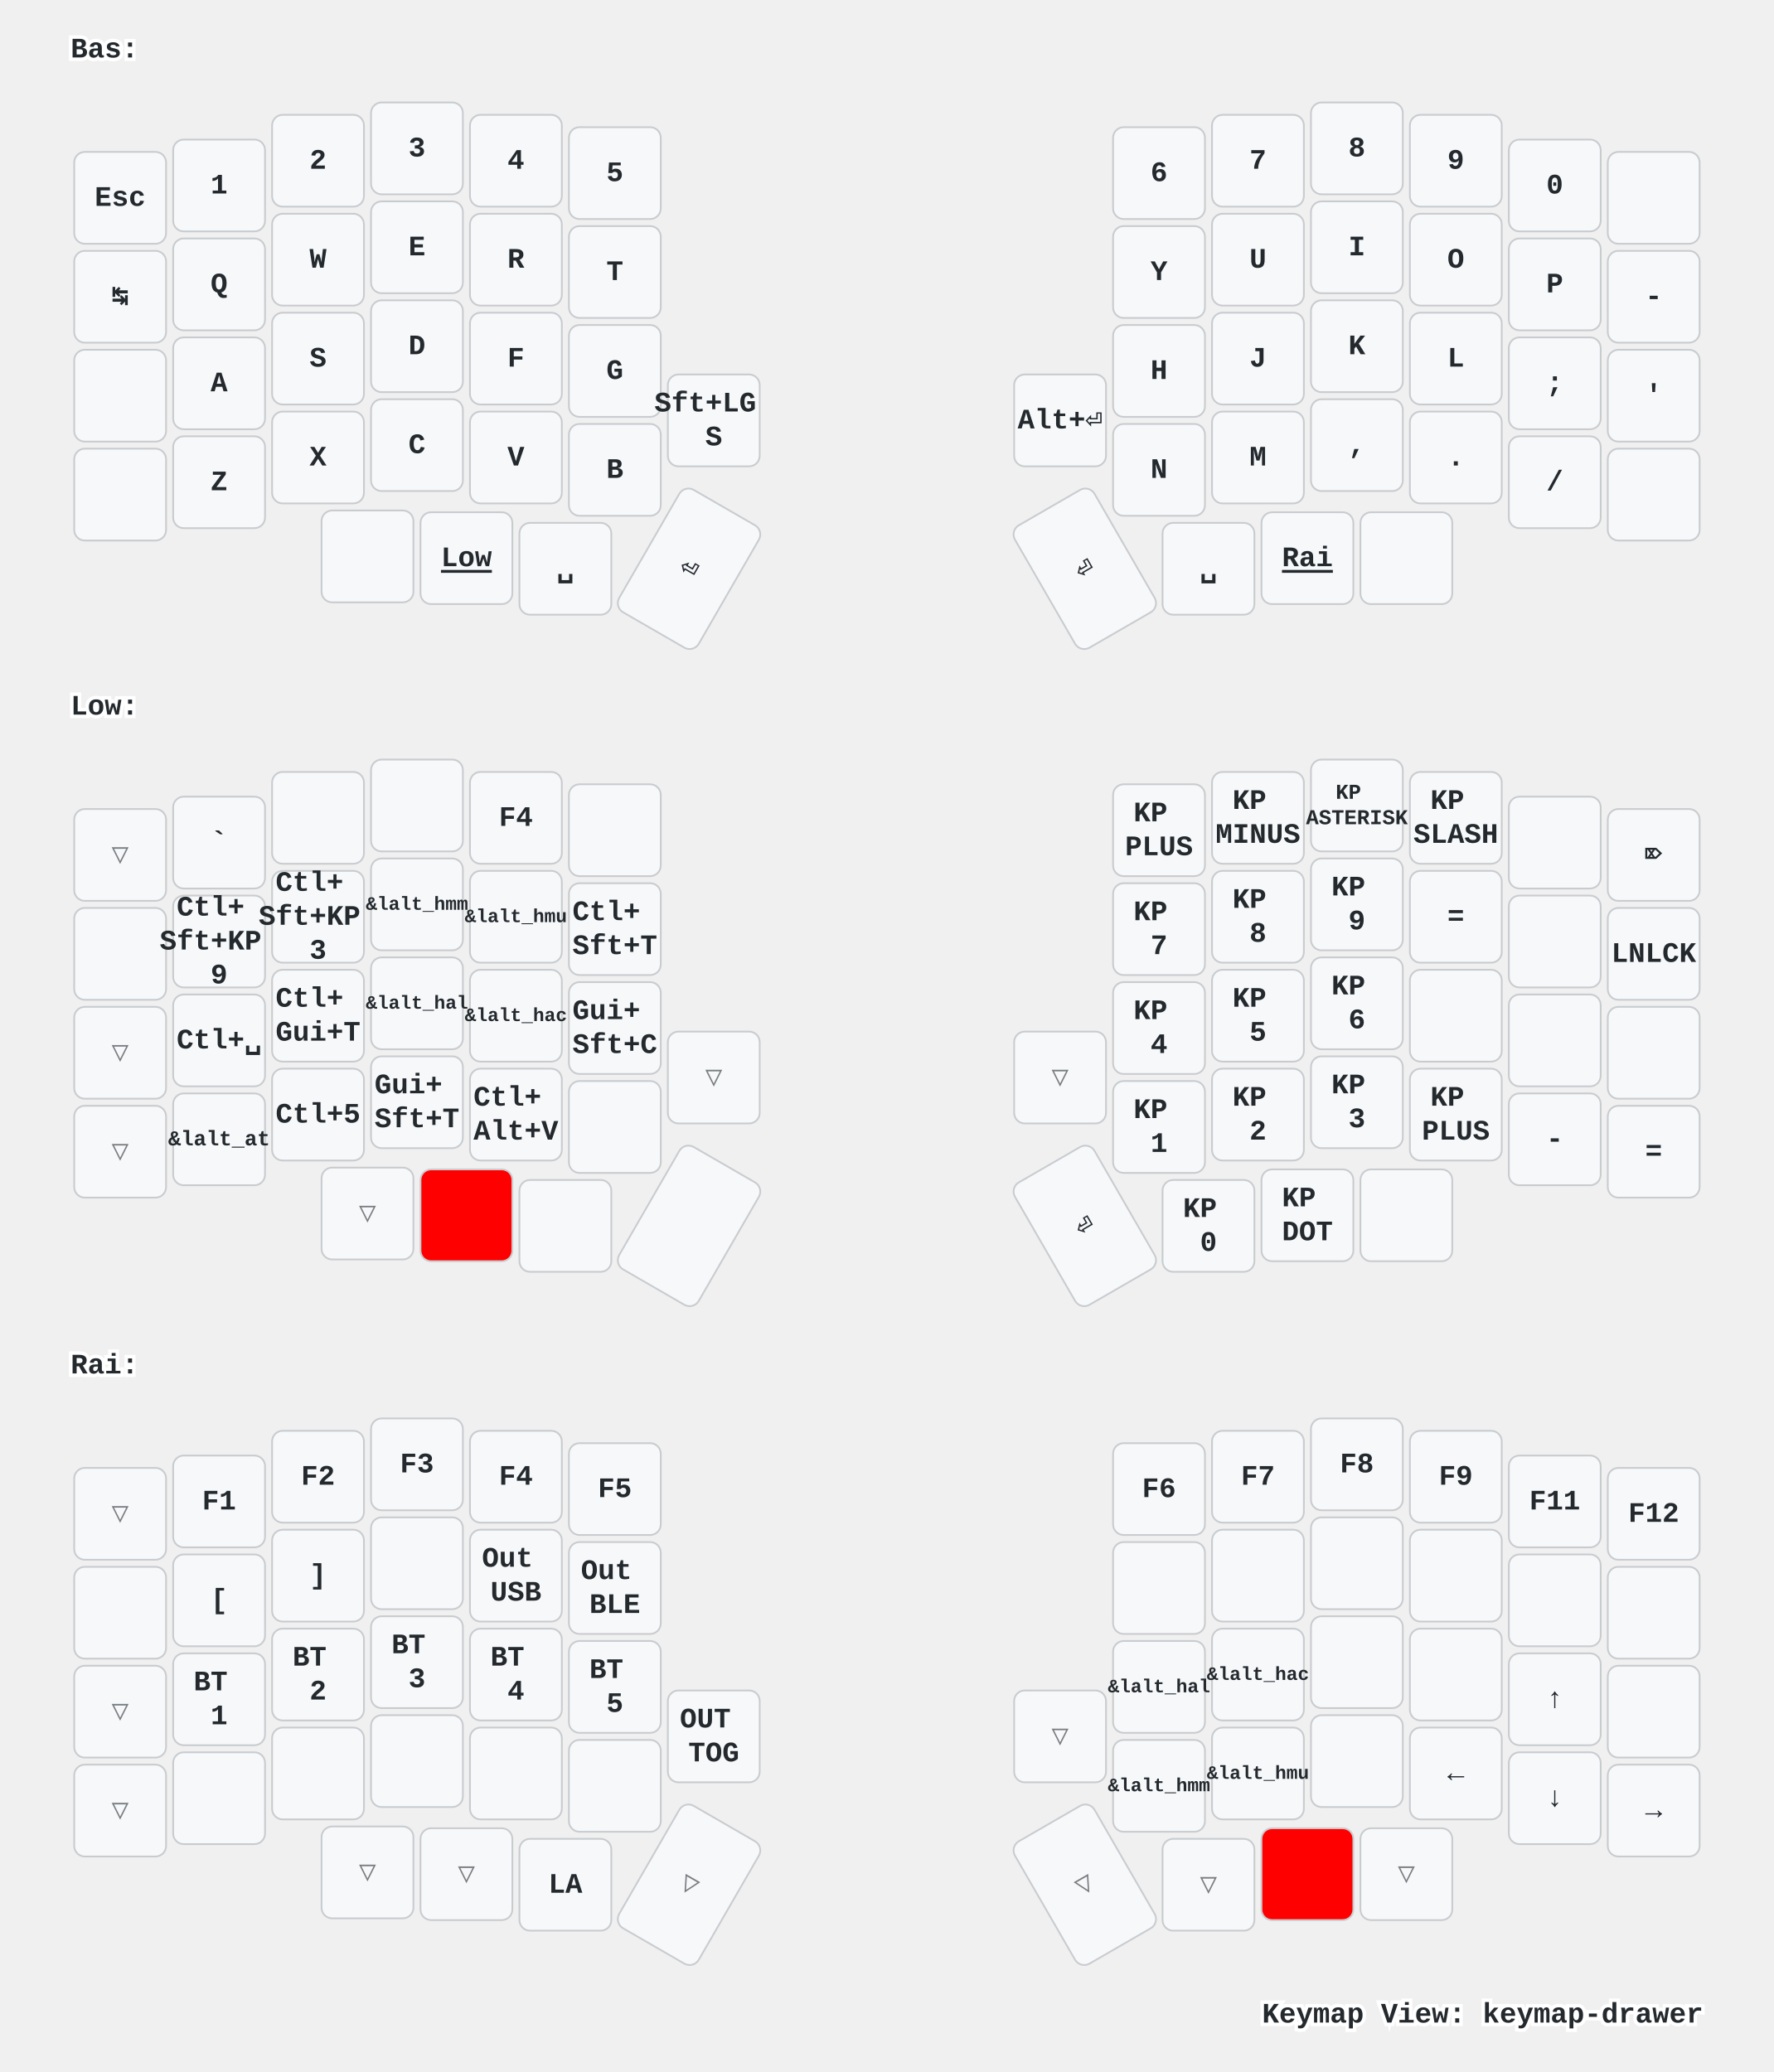
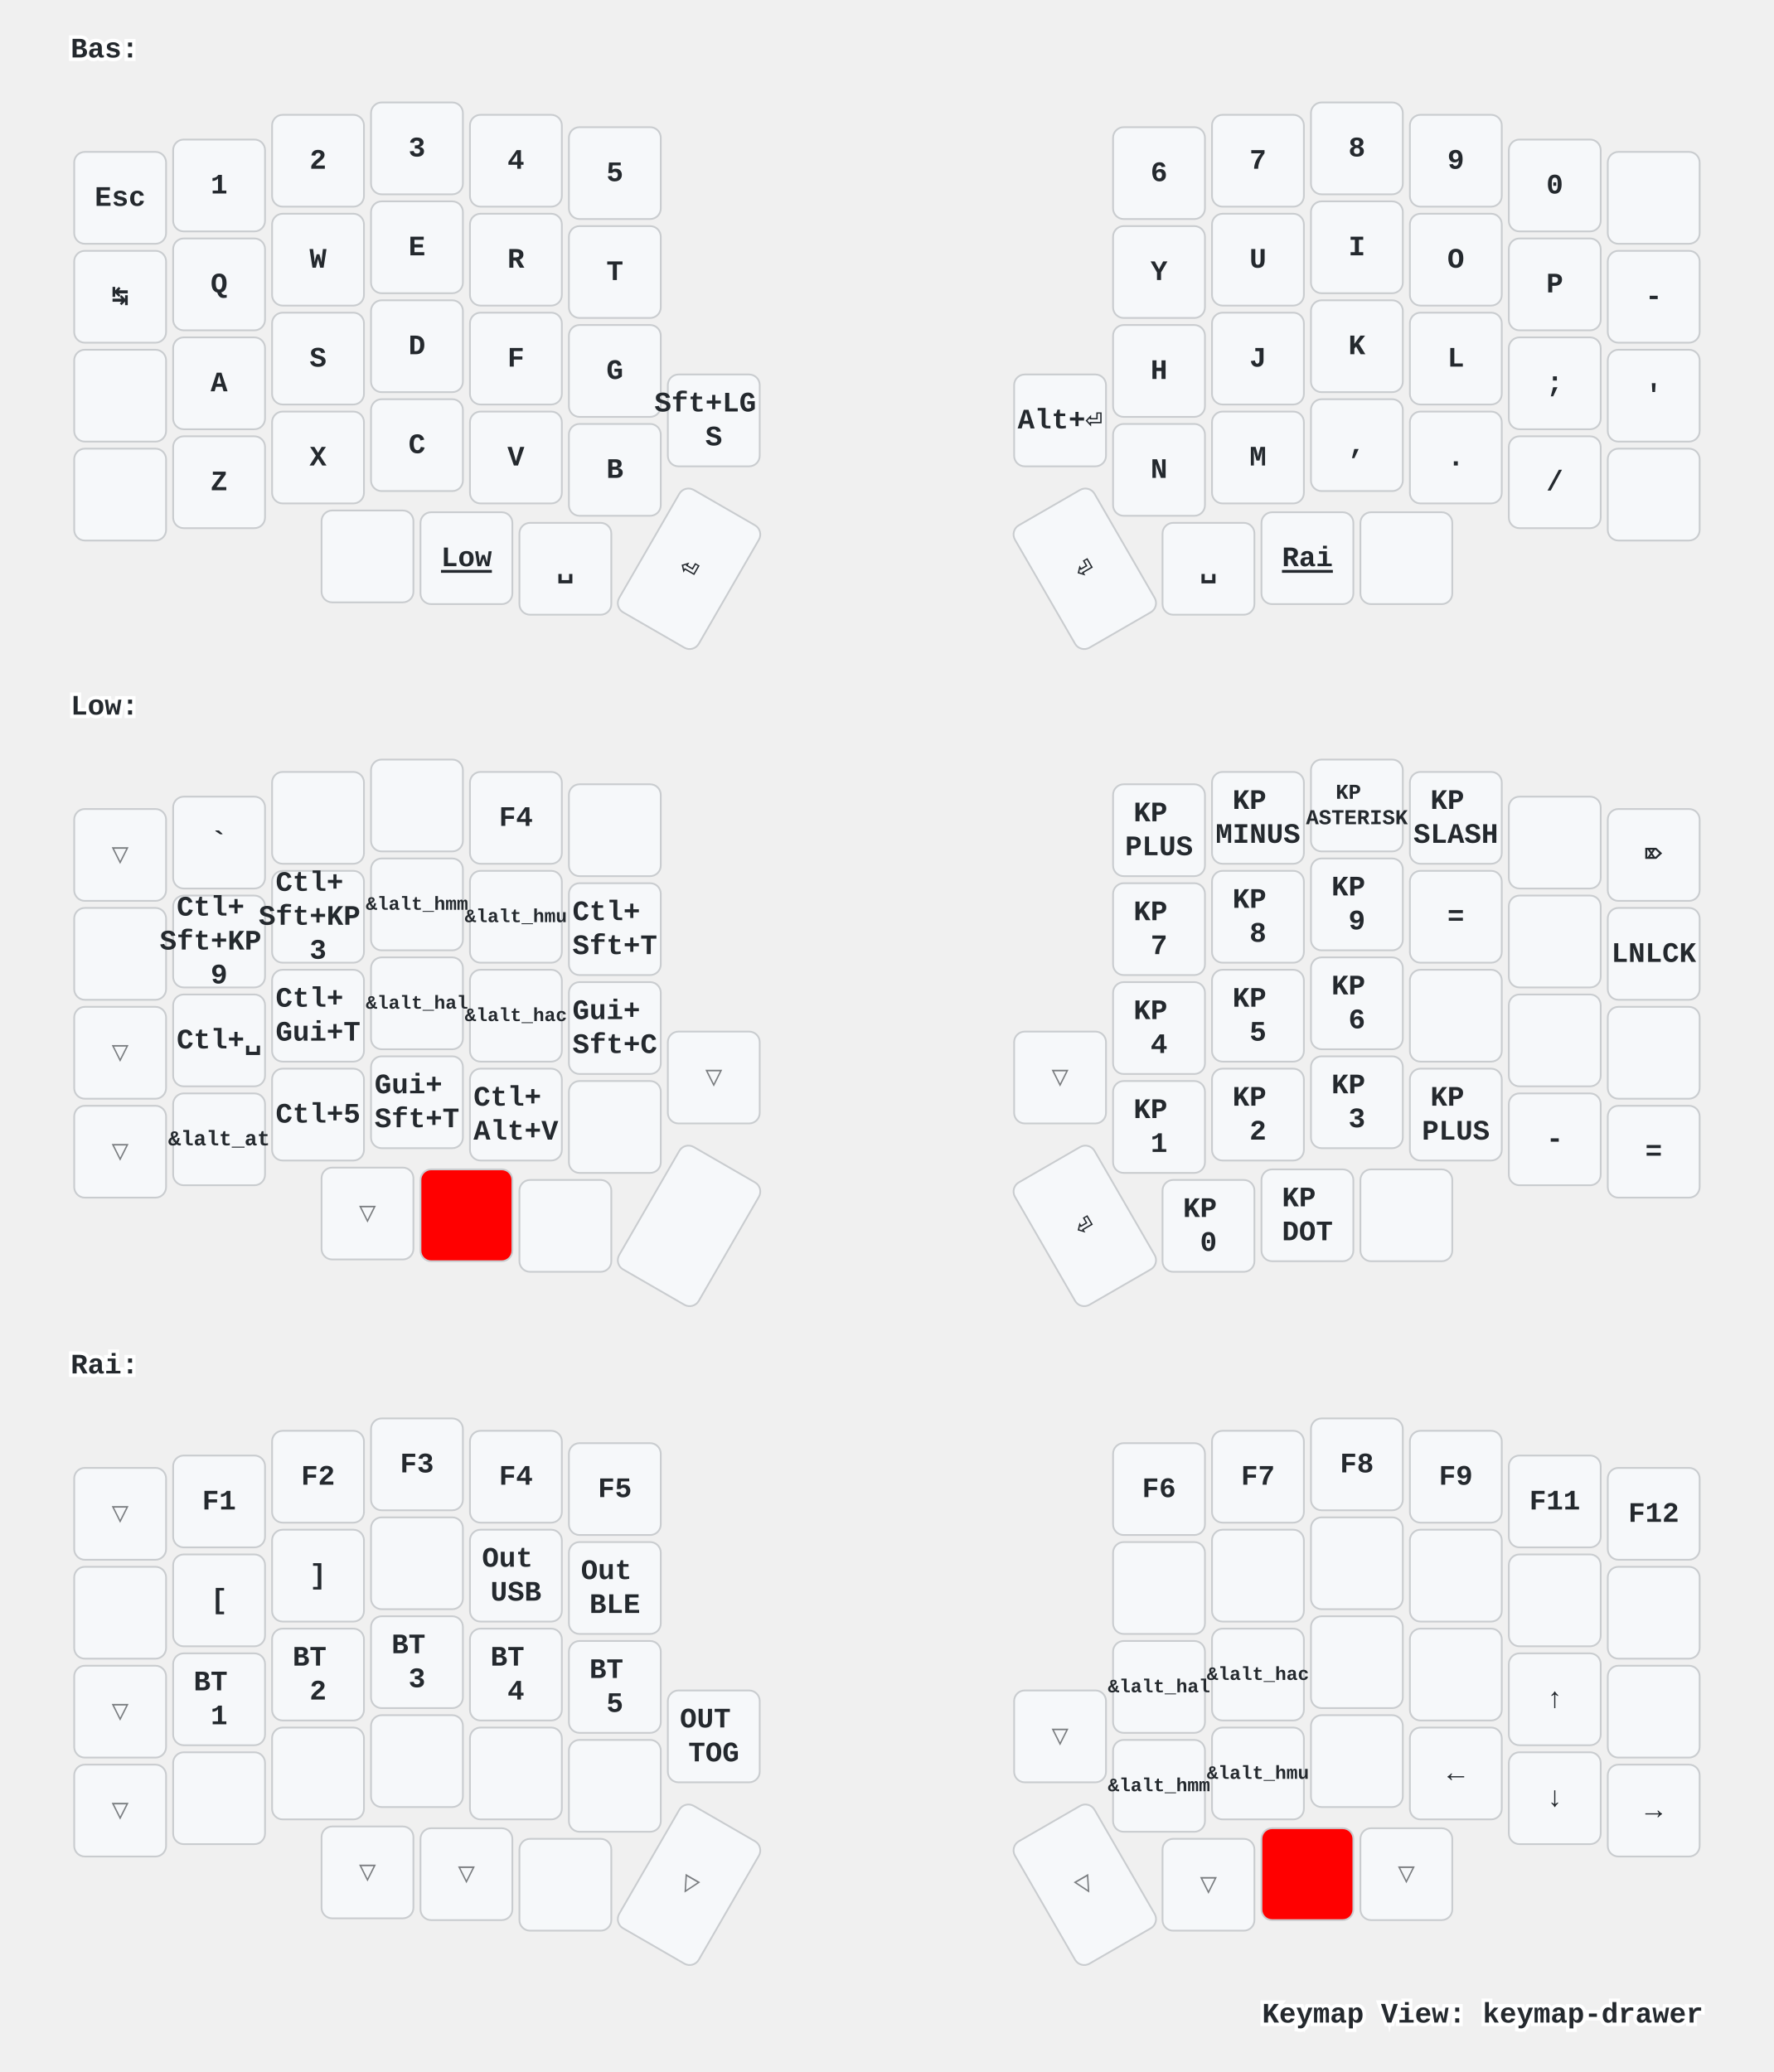
<svg xmlns="http://www.w3.org/2000/svg" xmlns:xlink="http://www.w3.org/1999/xlink" width="1004" height="1173" viewBox="0 0 1004 1173" class="keymap">
  <defs>/* start glyphs */
<svg id="mdi:apple-keyboard-command">
      <svg id="mdi-apple-keyboard-command" viewBox="0 0 24 24">
        <path d="M6,2A4,4 0 0,1 10,6V8H14V6A4,4 0 0,1 18,2A4,4 0 0,1 22,6A4,4 0 0,1 18,10H16V14H18A4,4 0 0,1 22,18A4,4 0 0,1 18,22A4,4 0 0,1 14,18V16H10V18A4,4 0 0,1 6,22A4,4 0 0,1 2,18A4,4 0 0,1 6,14H8V10H6A4,4 0 0,1 2,6A4,4 0 0,1 6,2M16,18A2,2 0 0,0 18,20A2,2 0 0,0 20,18A2,2 0 0,0 18,16H16V18M14,10H10V14H14V10M6,16A2,2 0 0,0 4,18A2,2 0 0,0 6,20A2,2 0 0,0 8,18V16H6M8,6A2,2 0 0,0 6,4A2,2 0 0,0 4,6A2,2 0 0,0 6,8H8V6M18,8A2,2 0 0,0 20,6A2,2 0 0,0 18,4A2,2 0 0,0 16,6V8H18Z" />
      </svg>
    </svg>
    <svg id="mdi:apple-keyboard-control">
      <svg id="mdi-apple-keyboard-control" viewBox="0 0 24 24">
        <path d="M19.78,11.78L18.36,13.19L12,6.83L5.64,13.19L4.22,11.78L12,4L19.78,11.78Z" />
      </svg>
    </svg>
    <svg id="mdi:apple-keyboard-option">
      <svg id="mdi-apple-keyboard-option" viewBox="0 0 24 24">
        <path d="M3,4H9.11L16.15,18H21V20H14.88L7.84,6H3V4M14,4H21V6H14V4Z" />
      </svg>
    </svg>
    <svg id="mdi:apple-keyboard-shift">
      <svg id="mdi-apple-keyboard-shift" viewBox="0 0 24 24">
        <path d="M15,18V12H17.17L12,6.83L6.83,12H9V18H15M12,4L22,14H17V20H7V14H2L12,4Z" />
      </svg>
    </svg>
    <svg id="mdi:backspace-outline">
      <svg id="mdi-backspace-outline" viewBox="0 0 24 24">
        <path d="M19,15.59L17.59,17L14,13.41L10.41,17L9,15.59L12.59,12L9,8.41L10.41,7L14,10.59L17.59,7L19,8.41L15.41,12L19,15.59M22,3A2,2 0 0,1 24,5V19A2,2 0 0,1 22,21H7C6.31,21 5.77,20.64 5.41,20.11L0,12L5.41,3.88C5.77,3.35 6.31,3 7,3H22M22,5H7L2.28,12L7,19H22V5Z" />
      </svg>
    </svg>
  </defs>/* end glyphs */
<style>/* inherit to force styles through use tags */
svg path {
    fill: inherit;
}

/* font and background color specifications */
svg.keymap {
    font-family: SFMono-Regular,Consolas,Liberation Mono,Menlo,monospace;
    font-size: 14px;
    font-kerning: normal;
    text-rendering: optimizeLegibility;
    fill: #24292e;
}

/* default key styling */
rect.key {
    fill: #f6f8fa;
}

rect.key, rect.combo {
    stroke: #c9cccf;
    stroke-width: 1;
}

/* default key side styling, only used is draw_key_sides is set */
rect.side {
    filter: brightness(90%);
}

/* color accent for combo boxes */
rect.combo, rect.combo-separate {
    fill: #cdf;
}

/* color accent for held keys */
rect.held, rect.combo.held {
    fill: #fdd;
}

/* color accent for ghost (optional) keys */
rect.ghost, rect.combo.ghost {
    stroke-dasharray: 4, 4;
    stroke-width: 2;
}

text {
    text-anchor: middle;
    dominant-baseline: middle;
}

/* styling for layer labels */
text.label {
    font-weight: bold;
    text-anchor: start;
    stroke: white;
    stroke-width: 4;
    paint-order: stroke;
}

/* styling for optional footer */
text.footer {
    text-anchor: end;
    dominant-baseline: auto;
    stroke: white;
    stroke-width: 4;
    paint-order: stroke;
}

/* styling for combo tap, and key non-tap label text */
text.combo, text.hold, text.shifted, text.left, text.right {
    font-size: 11px;
}

text.hold {
    text-anchor: middle;
    dominant-baseline: auto;
}

text.shifted {
    text-anchor: middle;
    dominant-baseline: hanging;
}

text.left {
    text-anchor: start;
}

text.right {
    text-anchor: end;
}

text.layer-activator {
    text-decoration: underline;
}

/* styling for hold/shifted label text in combo box */
text.combo.hold, text.combo.shifted, text.combo.left, text.combo.right {
    font-size: 8px;
}

/* lighter symbol for transparent keys */
text.trans {
    fill: #7b7e81;
}

/* styling for combo dendrons */
path.combo {
    stroke-width: 1;
    stroke: gray;
    fill: none;
}

/* Start Tabler Icons Cleanup */
/* cannot use height/width with glyphs */
.icon-tabler &gt; path {
    fill: inherit;
    stroke: inherit;
    stroke-width: 2;
}
/* hide tabler's default box */
.icon-tabler &gt; path[stroke="none"][fill="none"] {
    visibility: hidden;
}
/* End Tabler Icons Cleanup */

/* For default sytles, see https://github.com/caksoylar/keymap-drawer/blob/main/keymap_drawer/config.py#L85 */

svg.keymap {
  font-family: Ubuntu Mono, Inconsolata, Consolas, Liberation Mono, Menlo, monospace;
  font-size: 16px;
  font-weight: bold;
  text-rendering: optimizeLegibility;
}

/* Color accent for held keys
red = #f00
green = #0f0
blue = #00f
yellow = #ff0
cyan = #0ff
magenta = #f0f
white = #fff
black = #000
grey = #888
light grey = #ccc
#ffc
*/
rect.held, rect.combo.held {
    fill: #f00;
}

/* Technique borrowed and extended from https://github.com/englmaxi/zmk-config/blob/master/keymap-drawer/config.yaml */
.sym_sub_text.tap {
  translate: -5px 2px;
  font-size: 20px;
}
.sym_sub_text.shifted {
  translate: 10px 13px;
  font-size: 10px;
  opacity: 1.0;
}
.combo.sym_sub_text.tap {
  translate: -1px 1px;
}
.combo.sym_sub_text.shifted {
  translate: 7px 5px;
  font-size: 10px;
  opacity: 1.0;
}

/* Toggle */
.toggle.shifted {
  translate: -10px 12px;
}

.toggle.hold {
  translate: 13px -23px;
}

/* Variant for tap-dances */
.tap_dance.tap {
  translate: -7px 0px;
  font-size: 12px;
}
.tap_dance.shifted {
  translate: 7px 17px;
  font-size: 12px;
  opacity: 1.0;
}

/* Variant for symbol next to symbol */
.sym_by_sym.tap {
  translate: -6px 0px;
}
.sym_by_sym.shifted {
  translate: 10px 12px;
  opacity: 1.0;
}

.combo.sym_by_sym.tap {
  translate: -35px 0px;
}
.combo.sym_by_sym.shifted {
  translate: 35px 20px;
  opacity: 1.0;
}

.combo.sym_by_sym.hold {
  visibility: hidden;
}

/* hide hold box for combo sym_by_sym */
.combo.sym_by_sym.hold &gt; path[stroke="none"][fill="none"] {
  visibility: hidden;
}
</style>
  <g transform="translate(40, 0)" class="layer-Bas">
    <text x="0" y="28" class="label" id="Bas">Bas:</text>
    <g transform="translate(0, 56)">
      <g transform="translate(28, 56)" class="key keypos-0">
        <rect rx="6" ry="6" x="-26" y="-26" width="52" height="52" class="key" />
        <text x="0" y="0" class="key tap">Esc</text>
      </g>
      <g transform="translate(84, 49)" class="key keypos-1">
        <rect rx="6" ry="6" x="-26" y="-26" width="52" height="52" class="key" />
        <text x="0" y="0" class="key tap">1</text>
      </g>
      <g transform="translate(140, 35)" class="key keypos-2">
        <rect rx="6" ry="6" x="-26" y="-26" width="52" height="52" class="key" />
        <text x="0" y="0" class="key tap">2</text>
      </g>
      <g transform="translate(196, 28)" class="key keypos-3">
        <rect rx="6" ry="6" x="-26" y="-26" width="52" height="52" class="key" />
        <text x="0" y="0" class="key tap">3</text>
      </g>
      <g transform="translate(252, 35)" class="key keypos-4">
        <rect rx="6" ry="6" x="-26" y="-26" width="52" height="52" class="key" />
        <text x="0" y="0" class="key tap">4</text>
      </g>
      <g transform="translate(308, 42)" class="key keypos-5">
        <rect rx="6" ry="6" x="-26" y="-26" width="52" height="52" class="key" />
        <text x="0" y="0" class="key tap">5</text>
      </g>
      <g transform="translate(616, 42)" class="key keypos-6">
        <rect rx="6" ry="6" x="-26" y="-26" width="52" height="52" class="key" />
        <text x="0" y="0" class="key tap">6</text>
      </g>
      <g transform="translate(672, 35)" class="key keypos-7">
        <rect rx="6" ry="6" x="-26" y="-26" width="52" height="52" class="key" />
        <text x="0" y="0" class="key tap">7</text>
      </g>
      <g transform="translate(728, 28)" class="key keypos-8">
        <rect rx="6" ry="6" x="-26" y="-26" width="52" height="52" class="key" />
        <text x="0" y="0" class="key tap">8</text>
      </g>
      <g transform="translate(784, 35)" class="key keypos-9">
        <rect rx="6" ry="6" x="-26" y="-26" width="52" height="52" class="key" />
        <text x="0" y="0" class="key tap">9</text>
      </g>
      <g transform="translate(840, 49)" class="key keypos-10">
        <rect rx="6" ry="6" x="-26" y="-26" width="52" height="52" class="key" />
        <text x="0" y="0" class="key tap">0</text>
      </g>
      <g transform="translate(896, 56)" class="key keypos-11">
        <rect rx="6" ry="6" x="-26" y="-26" width="52" height="52" class="key" />
        <use href="#mdi:backspace-outline" xlink:href="#mdi:backspace-outline" x="-9" y="-9" height="18" width="18.0" class="key tap glyph mdi:backspace-outline" />
      </g>
      <g transform="translate(28, 112)" class="key keypos-12">
        <rect rx="6" ry="6" x="-26" y="-26" width="52" height="52" class="key" />
        <text x="0" y="0" class="key tap">↹</text>
      </g>
      <g transform="translate(84, 105)" class="key keypos-13">
        <rect rx="6" ry="6" x="-26" y="-26" width="52" height="52" class="key" />
        <text x="0" y="0" class="key tap">Q</text>
      </g>
      <g transform="translate(140, 91)" class="key keypos-14">
        <rect rx="6" ry="6" x="-26" y="-26" width="52" height="52" class="key" />
        <text x="0" y="0" class="key tap">W</text>
      </g>
      <g transform="translate(196, 84)" class="key keypos-15">
        <rect rx="6" ry="6" x="-26" y="-26" width="52" height="52" class="key" />
        <text x="0" y="0" class="key tap">E</text>
      </g>
      <g transform="translate(252, 91)" class="key keypos-16">
        <rect rx="6" ry="6" x="-26" y="-26" width="52" height="52" class="key" />
        <text x="0" y="0" class="key tap">R</text>
      </g>
      <g transform="translate(308, 98)" class="key keypos-17">
        <rect rx="6" ry="6" x="-26" y="-26" width="52" height="52" class="key" />
        <text x="0" y="0" class="key tap">T</text>
      </g>
      <g transform="translate(616, 98)" class="key keypos-18">
        <rect rx="6" ry="6" x="-26" y="-26" width="52" height="52" class="key" />
        <text x="0" y="0" class="key tap">Y</text>
      </g>
      <g transform="translate(672, 91)" class="key keypos-19">
        <rect rx="6" ry="6" x="-26" y="-26" width="52" height="52" class="key" />
        <text x="0" y="0" class="key tap">U</text>
      </g>
      <g transform="translate(728, 84)" class="key keypos-20">
        <rect rx="6" ry="6" x="-26" y="-26" width="52" height="52" class="key" />
        <text x="0" y="0" class="key tap">I</text>
      </g>
      <g transform="translate(784, 91)" class="key keypos-21">
        <rect rx="6" ry="6" x="-26" y="-26" width="52" height="52" class="key" />
        <text x="0" y="0" class="key tap">O</text>
      </g>
      <g transform="translate(840, 105)" class="key keypos-22">
        <rect rx="6" ry="6" x="-26" y="-26" width="52" height="52" class="key" />
        <text x="0" y="0" class="key tap">P</text>
      </g>
      <g transform="translate(896, 112)" class="key keypos-23">
        <rect rx="6" ry="6" x="-26" y="-26" width="52" height="52" class="key" />
        <text x="0" y="0" class="key tap">-</text>
      </g>
      <g transform="translate(28, 168)" class="key keypos-24">
        <rect rx="6" ry="6" x="-26" y="-26" width="52" height="52" class="key" />
        <use href="#mdi:apple-keyboard-shift" xlink:href="#mdi:apple-keyboard-shift" x="-9" y="-9" height="18" width="18.0" class="key tap glyph mdi:apple-keyboard-shift" />
      </g>
      <g transform="translate(84, 161)" class="key keypos-25">
        <rect rx="6" ry="6" x="-26" y="-26" width="52" height="52" class="key" />
        <text x="0" y="0" class="key tap">A</text>
      </g>
      <g transform="translate(140, 147)" class="key keypos-26">
        <rect rx="6" ry="6" x="-26" y="-26" width="52" height="52" class="key" />
        <text x="0" y="0" class="key tap">S</text>
      </g>
      <g transform="translate(196, 140)" class="key keypos-27">
        <rect rx="6" ry="6" x="-26" y="-26" width="52" height="52" class="key" />
        <text x="0" y="0" class="key tap">D</text>
      </g>
      <g transform="translate(252, 147)" class="key keypos-28">
        <rect rx="6" ry="6" x="-26" y="-26" width="52" height="52" class="key" />
        <text x="0" y="0" class="key tap">F</text>
      </g>
      <g transform="translate(308, 154)" class="key keypos-29">
        <rect rx="6" ry="6" x="-26" y="-26" width="52" height="52" class="key" />
        <text x="0" y="0" class="key tap">G</text>
      </g>
      <g transform="translate(616, 154)" class="key keypos-30">
        <rect rx="6" ry="6" x="-26" y="-26" width="52" height="52" class="key" />
        <text x="0" y="0" class="key tap">H</text>
      </g>
      <g transform="translate(672, 147)" class="key keypos-31">
        <rect rx="6" ry="6" x="-26" y="-26" width="52" height="52" class="key" />
        <text x="0" y="0" class="key tap">J</text>
      </g>
      <g transform="translate(728, 140)" class="key keypos-32">
        <rect rx="6" ry="6" x="-26" y="-26" width="52" height="52" class="key" />
        <text x="0" y="0" class="key tap">K</text>
      </g>
      <g transform="translate(784, 147)" class="key keypos-33">
        <rect rx="6" ry="6" x="-26" y="-26" width="52" height="52" class="key" />
        <text x="0" y="0" class="key tap">L</text>
      </g>
      <g transform="translate(840, 161)" class="key keypos-34">
        <rect rx="6" ry="6" x="-26" y="-26" width="52" height="52" class="key" />
        <text x="0" y="0" class="key tap">;</text>
      </g>
      <g transform="translate(896, 168)" class="key keypos-35">
        <rect rx="6" ry="6" x="-26" y="-26" width="52" height="52" class="key" />
        <text x="0" y="0" class="key tap">'</text>
      </g>
      <g transform="translate(28, 224)" class="key keypos-36">
        <rect rx="6" ry="6" x="-26" y="-26" width="52" height="52" class="key" />
        <use href="#mdi:apple-keyboard-control" xlink:href="#mdi:apple-keyboard-control" x="-9" y="-9" height="18" width="18.0" class="key tap glyph mdi:apple-keyboard-control" />
      </g>
      <g transform="translate(84, 217)" class="key keypos-37">
        <rect rx="6" ry="6" x="-26" y="-26" width="52" height="52" class="key" />
        <text x="0" y="0" class="key tap">Z</text>
      </g>
      <g transform="translate(140, 203)" class="key keypos-38">
        <rect rx="6" ry="6" x="-26" y="-26" width="52" height="52" class="key" />
        <text x="0" y="0" class="key tap">X</text>
      </g>
      <g transform="translate(196, 196)" class="key keypos-39">
        <rect rx="6" ry="6" x="-26" y="-26" width="52" height="52" class="key" />
        <text x="0" y="0" class="key tap">C</text>
      </g>
      <g transform="translate(252, 203)" class="key keypos-40">
        <rect rx="6" ry="6" x="-26" y="-26" width="52" height="52" class="key" />
        <text x="0" y="0" class="key tap">V</text>
      </g>
      <g transform="translate(308, 210)" class="key keypos-41">
        <rect rx="6" ry="6" x="-26" y="-26" width="52" height="52" class="key" />
        <text x="0" y="0" class="key tap">B</text>
      </g>
      <g transform="translate(364, 182)" class="key keypos-42">
        <rect rx="6" ry="6" x="-26" y="-26" width="52" height="52" class="key" />
        <text x="0" y="0" class="key tap">
          <tspan x="0" dy="-0.6em">Sft+LG</tspan>
          <tspan x="0" dy="1.2em">S</tspan>
        </text>
      </g>
      <g transform="translate(560, 182)" class="key keypos-43">
        <rect rx="6" ry="6" x="-26" y="-26" width="52" height="52" class="key" />
        <text x="0" y="0" class="key tap">Alt+⏎</text>
      </g>
      <g transform="translate(616, 210)" class="key keypos-44">
        <rect rx="6" ry="6" x="-26" y="-26" width="52" height="52" class="key" />
        <text x="0" y="0" class="key tap">N</text>
      </g>
      <g transform="translate(672, 203)" class="key keypos-45">
        <rect rx="6" ry="6" x="-26" y="-26" width="52" height="52" class="key" />
        <text x="0" y="0" class="key tap">M</text>
      </g>
      <g transform="translate(728, 196)" class="key keypos-46">
        <rect rx="6" ry="6" x="-26" y="-26" width="52" height="52" class="key" />
        <text x="0" y="0" class="key tap">,</text>
      </g>
      <g transform="translate(784, 203)" class="key keypos-47">
        <rect rx="6" ry="6" x="-26" y="-26" width="52" height="52" class="key" />
        <text x="0" y="0" class="key tap">.</text>
      </g>
      <g transform="translate(840, 217)" class="key keypos-48">
        <rect rx="6" ry="6" x="-26" y="-26" width="52" height="52" class="key" />
        <text x="0" y="0" class="key tap">/</text>
      </g>
      <g transform="translate(896, 224)" class="key keypos-49">
        <rect rx="6" ry="6" x="-26" y="-26" width="52" height="52" class="key" />
        <use href="#mdi:apple-keyboard-shift" xlink:href="#mdi:apple-keyboard-shift" x="-9" y="-9" height="18" width="18.0" class="key tap glyph mdi:apple-keyboard-shift" />
      </g>
      <g transform="translate(168, 259)" class="key keypos-50">
        <rect rx="6" ry="6" x="-26" y="-26" width="52" height="52" class="key" />
        <use href="#mdi:apple-keyboard-command" xlink:href="#mdi:apple-keyboard-command" x="-9" y="-9" height="18" width="18.0" class="key tap glyph mdi:apple-keyboard-command" />
      </g>
      <g transform="translate(224, 260)" class="key keypos-51">
        <rect rx="6" ry="6" x="-26" y="-26" width="52" height="52" class="key" />
        <a href="#Low">
          <text x="0" y="0" class="key tap layer-activator">Low</text>
        </a>
      </g>
      <g transform="translate(280, 266)" class="key keypos-52">
        <rect rx="6" ry="6" x="-26" y="-26" width="52" height="52" class="key" />
        <text x="0" y="0" class="key tap">␣</text>
      </g>
      <g transform="translate(350, 266) rotate(30.0)" class="key keypos-53">
        <rect rx="6" ry="6" x="-26" y="-40" width="52" height="80" class="key" />
        <text x="0" y="0" class="key tap">⏎</text>
      </g>
      <g transform="translate(574, 266) rotate(-30.0)" class="key keypos-54">
        <rect rx="6" ry="6" x="-26" y="-40" width="52" height="80" class="key" />
        <text x="0" y="0" class="key tap">⏎</text>
      </g>
      <g transform="translate(644, 266)" class="key keypos-55">
        <rect rx="6" ry="6" x="-26" y="-26" width="52" height="52" class="key" />
        <text x="0" y="0" class="key tap">␣</text>
      </g>
      <g transform="translate(700, 260)" class="key keypos-56">
        <rect rx="6" ry="6" x="-26" y="-26" width="52" height="52" class="key" />
        <a href="#Rai">
          <text x="0" y="0" class="key tap layer-activator">Rai</text>
        </a>
      </g>
      <g transform="translate(756, 260)" class="key keypos-57">
        <rect rx="6" ry="6" x="-26" y="-26" width="52" height="52" class="key" />
        <use href="#mdi:apple-keyboard-option" xlink:href="#mdi:apple-keyboard-option" x="-9" y="-9" height="18" width="18.0" class="key tap glyph mdi:apple-keyboard-option" />
      </g>
    </g>
  </g>
  <g transform="translate(40, 372)" class="layer-Low">
    <text x="0" y="28" class="label" id="Low">Low:</text>
    <g transform="translate(0, 56)">
      <g transform="translate(28, 56)" class="key trans keypos-0">
        <rect rx="6" ry="6" x="-26" y="-26" width="52" height="52" class="key trans" />
        <text x="0" y="0" class="key trans tap">▽</text>
      </g>
      <g transform="translate(84, 49)" class="key keypos-1">
        <rect rx="6" ry="6" x="-26" y="-26" width="52" height="52" class="key" />
        <text x="0" y="0" class="key tap">`</text>
      </g>
      <g transform="translate(140, 35)" class="key keypos-2">
        <rect rx="6" ry="6" x="-26" y="-26" width="52" height="52" class="key" />
      </g>
      <g transform="translate(196, 28)" class="key keypos-3">
        <rect rx="6" ry="6" x="-26" y="-26" width="52" height="52" class="key" />
      </g>
      <g transform="translate(252, 35)" class="key keypos-4">
        <rect rx="6" ry="6" x="-26" y="-26" width="52" height="52" class="key" />
        <text x="0" y="0" class="key tap">F4</text>
      </g>
      <g transform="translate(308, 42)" class="key keypos-5">
        <rect rx="6" ry="6" x="-26" y="-26" width="52" height="52" class="key" />
      </g>
      <g transform="translate(616, 42)" class="key keypos-6">
        <rect rx="6" ry="6" x="-26" y="-26" width="52" height="52" class="key" />
        <text x="0" y="0" class="key tap">
          <tspan x="0" dy="-0.6em">KP</tspan>
          <tspan x="0" dy="1.2em">PLUS</tspan>
        </text>
      </g>
      <g transform="translate(672, 35)" class="key keypos-7">
        <rect rx="6" ry="6" x="-26" y="-26" width="52" height="52" class="key" />
        <text x="0" y="0" class="key tap">
          <tspan x="0" dy="-0.6em">KP</tspan>
          <tspan x="0" dy="1.2em">MINUS</tspan>
        </text>
      </g>
      <g transform="translate(728, 28)" class="key keypos-8">
        <rect rx="6" ry="6" x="-26" y="-26" width="52" height="52" class="key" />
        <text x="0" y="0" class="key tap">
          <tspan x="0" dy="-0.6em" style="font-size: 75%">KP</tspan>
          <tspan x="0" dy="1.2em" style="font-size: 75%">ASTERISK</tspan>
        </text>
      </g>
      <g transform="translate(784, 35)" class="key keypos-9">
        <rect rx="6" ry="6" x="-26" y="-26" width="52" height="52" class="key" />
        <text x="0" y="0" class="key tap">
          <tspan x="0" dy="-0.6em">KP</tspan>
          <tspan x="0" dy="1.2em">SLASH</tspan>
        </text>
      </g>
      <g transform="translate(840, 49)" class="key keypos-10">
        <rect rx="6" ry="6" x="-26" y="-26" width="52" height="52" class="key" />
      </g>
      <g transform="translate(896, 56)" class="key keypos-11">
        <rect rx="6" ry="6" x="-26" y="-26" width="52" height="52" class="key" />
        <text x="0" y="0" class="key tap">⌦</text>
      </g>
      <g transform="translate(28, 112)" class="key keypos-12">
        <rect rx="6" ry="6" x="-26" y="-26" width="52" height="52" class="key" />
      </g>
      <g transform="translate(84, 105)" class="key keypos-13">
        <rect rx="6" ry="6" x="-26" y="-26" width="52" height="52" class="key" />
        <text x="0" y="0" class="key tap">
          <tspan x="0" dy="-1.2em">Ctl+</tspan>
          <tspan x="0" dy="1.2em">Sft+KP</tspan>
          <tspan x="0" dy="1.2em">9</tspan>
        </text>
      </g>
      <g transform="translate(140, 91)" class="key keypos-14">
        <rect rx="6" ry="6" x="-26" y="-26" width="52" height="52" class="key" />
        <text x="0" y="0" class="key tap">
          <tspan x="0" dy="-1.2em">Ctl+</tspan>
          <tspan x="0" dy="1.2em">Sft+KP</tspan>
          <tspan x="0" dy="1.2em">3</tspan>
        </text>
      </g>
      <g transform="translate(196, 84)" class="key keypos-15">
        <rect rx="6" ry="6" x="-26" y="-26" width="52" height="52" class="key" />
        <text x="0" y="0" class="key tap">
          <tspan style="font-size: 67%">&amp;lalt_hmm</tspan>
        </text>
      </g>
      <g transform="translate(252, 91)" class="key keypos-16">
        <rect rx="6" ry="6" x="-26" y="-26" width="52" height="52" class="key" />
        <text x="0" y="0" class="key tap">
          <tspan style="font-size: 67%">&amp;lalt_hmu</tspan>
        </text>
      </g>
      <g transform="translate(308, 98)" class="key keypos-17">
        <rect rx="6" ry="6" x="-26" y="-26" width="52" height="52" class="key" />
        <text x="0" y="0" class="key tap">
          <tspan x="0" dy="-0.6em">Ctl+</tspan>
          <tspan x="0" dy="1.2em">Sft+T</tspan>
        </text>
      </g>
      <g transform="translate(616, 98)" class="key keypos-18">
        <rect rx="6" ry="6" x="-26" y="-26" width="52" height="52" class="key" />
        <text x="0" y="0" class="key tap">
          <tspan x="0" dy="-0.6em">KP</tspan>
          <tspan x="0" dy="1.2em">7</tspan>
        </text>
      </g>
      <g transform="translate(672, 91)" class="key keypos-19">
        <rect rx="6" ry="6" x="-26" y="-26" width="52" height="52" class="key" />
        <text x="0" y="0" class="key tap">
          <tspan x="0" dy="-0.6em">KP</tspan>
          <tspan x="0" dy="1.2em">8</tspan>
        </text>
      </g>
      <g transform="translate(728, 84)" class="key keypos-20">
        <rect rx="6" ry="6" x="-26" y="-26" width="52" height="52" class="key" />
        <text x="0" y="0" class="key tap">
          <tspan x="0" dy="-0.6em">KP</tspan>
          <tspan x="0" dy="1.2em">9</tspan>
        </text>
      </g>
      <g transform="translate(784, 91)" class="key keypos-21">
        <rect rx="6" ry="6" x="-26" y="-26" width="52" height="52" class="key" />
        <text x="0" y="0" class="key tap">=</text>
      </g>
      <g transform="translate(840, 105)" class="key keypos-22">
        <rect rx="6" ry="6" x="-26" y="-26" width="52" height="52" class="key" />
      </g>
      <g transform="translate(896, 112)" class="key keypos-23">
        <rect rx="6" ry="6" x="-26" y="-26" width="52" height="52" class="key" />
        <text x="0" y="0" class="key tap">LNLCK</text>
      </g>
      <g transform="translate(28, 168)" class="key trans keypos-24">
        <rect rx="6" ry="6" x="-26" y="-26" width="52" height="52" class="key trans" />
        <text x="0" y="0" class="key trans tap">▽</text>
      </g>
      <g transform="translate(84, 161)" class="key keypos-25">
        <rect rx="6" ry="6" x="-26" y="-26" width="52" height="52" class="key" />
        <text x="0" y="0" class="key tap">Ctl+␣</text>
      </g>
      <g transform="translate(140, 147)" class="key keypos-26">
        <rect rx="6" ry="6" x="-26" y="-26" width="52" height="52" class="key" />
        <text x="0" y="0" class="key tap">
          <tspan x="0" dy="-0.6em">Ctl+</tspan>
          <tspan x="0" dy="1.2em">Gui+T</tspan>
        </text>
      </g>
      <g transform="translate(196, 140)" class="key keypos-27">
        <rect rx="6" ry="6" x="-26" y="-26" width="52" height="52" class="key" />
        <text x="0" y="0" class="key tap">
          <tspan style="font-size: 67%">&amp;lalt_hal</tspan>
        </text>
      </g>
      <g transform="translate(252, 147)" class="key keypos-28">
        <rect rx="6" ry="6" x="-26" y="-26" width="52" height="52" class="key" />
        <text x="0" y="0" class="key tap">
          <tspan style="font-size: 67%">&amp;lalt_hac</tspan>
        </text>
      </g>
      <g transform="translate(308, 154)" class="key keypos-29">
        <rect rx="6" ry="6" x="-26" y="-26" width="52" height="52" class="key" />
        <text x="0" y="0" class="key tap">
          <tspan x="0" dy="-0.6em">Gui+</tspan>
          <tspan x="0" dy="1.2em">Sft+C</tspan>
        </text>
      </g>
      <g transform="translate(616, 154)" class="key keypos-30">
        <rect rx="6" ry="6" x="-26" y="-26" width="52" height="52" class="key" />
        <text x="0" y="0" class="key tap">
          <tspan x="0" dy="-0.6em">KP</tspan>
          <tspan x="0" dy="1.2em">4</tspan>
        </text>
      </g>
      <g transform="translate(672, 147)" class="key keypos-31">
        <rect rx="6" ry="6" x="-26" y="-26" width="52" height="52" class="key" />
        <text x="0" y="0" class="key tap">
          <tspan x="0" dy="-0.6em">KP</tspan>
          <tspan x="0" dy="1.2em">5</tspan>
        </text>
      </g>
      <g transform="translate(728, 140)" class="key keypos-32">
        <rect rx="6" ry="6" x="-26" y="-26" width="52" height="52" class="key" />
        <text x="0" y="0" class="key tap">
          <tspan x="0" dy="-0.6em">KP</tspan>
          <tspan x="0" dy="1.2em">6</tspan>
        </text>
      </g>
      <g transform="translate(784, 147)" class="key keypos-33">
        <rect rx="6" ry="6" x="-26" y="-26" width="52" height="52" class="key" />
      </g>
      <g transform="translate(840, 161)" class="key keypos-34">
        <rect rx="6" ry="6" x="-26" y="-26" width="52" height="52" class="key" />
      </g>
      <g transform="translate(896, 168)" class="key keypos-35">
        <rect rx="6" ry="6" x="-26" y="-26" width="52" height="52" class="key" />
      </g>
      <g transform="translate(28, 224)" class="key trans keypos-36">
        <rect rx="6" ry="6" x="-26" y="-26" width="52" height="52" class="key trans" />
        <text x="0" y="0" class="key trans tap">▽</text>
      </g>
      <g transform="translate(84, 217)" class="key keypos-37">
        <rect rx="6" ry="6" x="-26" y="-26" width="52" height="52" class="key" />
        <text x="0" y="0" class="key tap">
          <tspan style="font-size: 75%">&amp;lalt_at</tspan>
        </text>
      </g>
      <g transform="translate(140, 203)" class="key keypos-38">
        <rect rx="6" ry="6" x="-26" y="-26" width="52" height="52" class="key" />
        <text x="0" y="0" class="key tap">Ctl+5</text>
      </g>
      <g transform="translate(196, 196)" class="key keypos-39">
        <rect rx="6" ry="6" x="-26" y="-26" width="52" height="52" class="key" />
        <text x="0" y="0" class="key tap">
          <tspan x="0" dy="-0.6em">Gui+</tspan>
          <tspan x="0" dy="1.2em">Sft+T</tspan>
        </text>
      </g>
      <g transform="translate(252, 203)" class="key keypos-40">
        <rect rx="6" ry="6" x="-26" y="-26" width="52" height="52" class="key" />
        <text x="0" y="0" class="key tap">
          <tspan x="0" dy="-0.6em">Ctl+</tspan>
          <tspan x="0" dy="1.2em">Alt+V</tspan>
        </text>
      </g>
      <g transform="translate(308, 210)" class="key keypos-41">
        <rect rx="6" ry="6" x="-26" y="-26" width="52" height="52" class="key" />
      </g>
      <g transform="translate(364, 182)" class="key trans keypos-42">
        <rect rx="6" ry="6" x="-26" y="-26" width="52" height="52" class="key trans" />
        <text x="0" y="0" class="key trans tap">▽</text>
      </g>
      <g transform="translate(560, 182)" class="key trans keypos-43">
        <rect rx="6" ry="6" x="-26" y="-26" width="52" height="52" class="key trans" />
        <text x="0" y="0" class="key trans tap">▽</text>
      </g>
      <g transform="translate(616, 210)" class="key keypos-44">
        <rect rx="6" ry="6" x="-26" y="-26" width="52" height="52" class="key" />
        <text x="0" y="0" class="key tap">
          <tspan x="0" dy="-0.6em">KP</tspan>
          <tspan x="0" dy="1.2em">1</tspan>
        </text>
      </g>
      <g transform="translate(672, 203)" class="key keypos-45">
        <rect rx="6" ry="6" x="-26" y="-26" width="52" height="52" class="key" />
        <text x="0" y="0" class="key tap">
          <tspan x="0" dy="-0.6em">KP</tspan>
          <tspan x="0" dy="1.2em">2</tspan>
        </text>
      </g>
      <g transform="translate(728, 196)" class="key keypos-46">
        <rect rx="6" ry="6" x="-26" y="-26" width="52" height="52" class="key" />
        <text x="0" y="0" class="key tap">
          <tspan x="0" dy="-0.6em">KP</tspan>
          <tspan x="0" dy="1.2em">3</tspan>
        </text>
      </g>
      <g transform="translate(784, 203)" class="key keypos-47">
        <rect rx="6" ry="6" x="-26" y="-26" width="52" height="52" class="key" />
        <text x="0" y="0" class="key tap">
          <tspan x="0" dy="-0.6em">KP</tspan>
          <tspan x="0" dy="1.2em">PLUS</tspan>
        </text>
      </g>
      <g transform="translate(840, 217)" class="key keypos-48">
        <rect rx="6" ry="6" x="-26" y="-26" width="52" height="52" class="key" />
        <text x="0" y="0" class="key tap">-</text>
      </g>
      <g transform="translate(896, 224)" class="key keypos-49">
        <rect rx="6" ry="6" x="-26" y="-26" width="52" height="52" class="key" />
        <text x="0" y="0" class="key tap">=</text>
      </g>
      <g transform="translate(168, 259)" class="key trans keypos-50">
        <rect rx="6" ry="6" x="-26" y="-26" width="52" height="52" class="key trans" />
        <text x="0" y="0" class="key trans tap">▽</text>
      </g>
      <g transform="translate(224, 260)" class="key held keypos-51">
        <rect rx="6" ry="6" x="-26" y="-26" width="52" height="52" class="key held" />
      </g>
      <g transform="translate(280, 266)" class="key keypos-52">
        <rect rx="6" ry="6" x="-26" y="-26" width="52" height="52" class="key" />
        <use href="#mdi:apple-keyboard-option" xlink:href="#mdi:apple-keyboard-option" x="-9" y="-9" height="18" width="18.0" class="key tap glyph mdi:apple-keyboard-option" />
      </g>
      <g transform="translate(350, 266) rotate(30.0)" class="key keypos-53">
        <rect rx="6" ry="6" x="-26" y="-40" width="52" height="80" class="key" />
        <use href="#mdi:backspace-outline" xlink:href="#mdi:backspace-outline" x="-9" y="-9" height="18" width="18.0" class="key tap glyph mdi:backspace-outline" />
      </g>
      <g transform="translate(574, 266) rotate(-30.0)" class="key keypos-54">
        <rect rx="6" ry="6" x="-26" y="-40" width="52" height="80" class="key" />
        <text x="0" y="0" class="key tap">⏎</text>
      </g>
      <g transform="translate(644, 266)" class="key keypos-55">
        <rect rx="6" ry="6" x="-26" y="-26" width="52" height="52" class="key" />
        <text x="0" y="0" class="key tap">
          <tspan x="0" dy="-0.6em">KP</tspan>
          <tspan x="0" dy="1.2em">0</tspan>
        </text>
      </g>
      <g transform="translate(700, 260)" class="key keypos-56">
        <rect rx="6" ry="6" x="-26" y="-26" width="52" height="52" class="key" />
        <text x="0" y="0" class="key tap">
          <tspan x="0" dy="-0.6em">KP</tspan>
          <tspan x="0" dy="1.2em">DOT</tspan>
        </text>
      </g>
      <g transform="translate(756, 260)" class="key keypos-57">
        <rect rx="6" ry="6" x="-26" y="-26" width="52" height="52" class="key" />
        <use href="#mdi:backspace-outline" xlink:href="#mdi:backspace-outline" x="-9" y="-9" height="18" width="18.0" class="key tap glyph mdi:backspace-outline" />
      </g>
    </g>
  </g>
  <g transform="translate(40, 745)" class="layer-Rai">
    <text x="0" y="28" class="label" id="Rai">Rai:</text>
    <g transform="translate(0, 56)">
      <g transform="translate(28, 56)" class="key trans keypos-0">
        <rect rx="6" ry="6" x="-26" y="-26" width="52" height="52" class="key trans" />
        <text x="0" y="0" class="key trans tap">▽</text>
      </g>
      <g transform="translate(84, 49)" class="key keypos-1">
        <rect rx="6" ry="6" x="-26" y="-26" width="52" height="52" class="key" />
        <text x="0" y="0" class="key tap">F1</text>
      </g>
      <g transform="translate(140, 35)" class="key keypos-2">
        <rect rx="6" ry="6" x="-26" y="-26" width="52" height="52" class="key" />
        <text x="0" y="0" class="key tap">F2</text>
      </g>
      <g transform="translate(196, 28)" class="key keypos-3">
        <rect rx="6" ry="6" x="-26" y="-26" width="52" height="52" class="key" />
        <text x="0" y="0" class="key tap">F3</text>
      </g>
      <g transform="translate(252, 35)" class="key keypos-4">
        <rect rx="6" ry="6" x="-26" y="-26" width="52" height="52" class="key" />
        <text x="0" y="0" class="key tap">F4</text>
      </g>
      <g transform="translate(308, 42)" class="key keypos-5">
        <rect rx="6" ry="6" x="-26" y="-26" width="52" height="52" class="key" />
        <text x="0" y="0" class="key tap">F5</text>
      </g>
      <g transform="translate(616, 42)" class="key keypos-6">
        <rect rx="6" ry="6" x="-26" y="-26" width="52" height="52" class="key" />
        <text x="0" y="0" class="key tap">F6</text>
      </g>
      <g transform="translate(672, 35)" class="key keypos-7">
        <rect rx="6" ry="6" x="-26" y="-26" width="52" height="52" class="key" />
        <text x="0" y="0" class="key tap">F7</text>
      </g>
      <g transform="translate(728, 28)" class="key keypos-8">
        <rect rx="6" ry="6" x="-26" y="-26" width="52" height="52" class="key" />
        <text x="0" y="0" class="key tap">F8</text>
      </g>
      <g transform="translate(784, 35)" class="key keypos-9">
        <rect rx="6" ry="6" x="-26" y="-26" width="52" height="52" class="key" />
        <text x="0" y="0" class="key tap">F9</text>
      </g>
      <g transform="translate(840, 49)" class="key keypos-10">
        <rect rx="6" ry="6" x="-26" y="-26" width="52" height="52" class="key" />
        <text x="0" y="0" class="key tap">F11</text>
      </g>
      <g transform="translate(896, 56)" class="key keypos-11">
        <rect rx="6" ry="6" x="-26" y="-26" width="52" height="52" class="key" />
        <text x="0" y="0" class="key tap">F12</text>
      </g>
      <g transform="translate(28, 112)" class="key keypos-12">
        <rect rx="6" ry="6" x="-26" y="-26" width="52" height="52" class="key" />
      </g>
      <g transform="translate(84, 105)" class="key keypos-13">
        <rect rx="6" ry="6" x="-26" y="-26" width="52" height="52" class="key" />
        <text x="0" y="0" class="key tap">[</text>
      </g>
      <g transform="translate(140, 91)" class="key keypos-14">
        <rect rx="6" ry="6" x="-26" y="-26" width="52" height="52" class="key" />
        <text x="0" y="0" class="key tap">]</text>
      </g>
      <g transform="translate(196, 84)" class="key keypos-15">
        <rect rx="6" ry="6" x="-26" y="-26" width="52" height="52" class="key" />
      </g>
      <g transform="translate(252, 91)" class="key keypos-16">
        <rect rx="6" ry="6" x="-26" y="-26" width="52" height="52" class="key" />
        <text x="0" y="0" class="key tap">
          <tspan x="0" dy="-0.6em">Out</tspan>
          <tspan x="0" dy="1.2em">USB</tspan>
        </text>
      </g>
      <g transform="translate(308, 98)" class="key keypos-17">
        <rect rx="6" ry="6" x="-26" y="-26" width="52" height="52" class="key" />
        <text x="0" y="0" class="key tap">
          <tspan x="0" dy="-0.6em">Out</tspan>
          <tspan x="0" dy="1.2em">BLE</tspan>
        </text>
      </g>
      <g transform="translate(616, 98)" class="key keypos-18">
        <rect rx="6" ry="6" x="-26" y="-26" width="52" height="52" class="key" />
      </g>
      <g transform="translate(672, 91)" class="key keypos-19">
        <rect rx="6" ry="6" x="-26" y="-26" width="52" height="52" class="key" />
      </g>
      <g transform="translate(728, 84)" class="key keypos-20">
        <rect rx="6" ry="6" x="-26" y="-26" width="52" height="52" class="key" />
      </g>
      <g transform="translate(784, 91)" class="key keypos-21">
        <rect rx="6" ry="6" x="-26" y="-26" width="52" height="52" class="key" />
      </g>
      <g transform="translate(840, 105)" class="key keypos-22">
        <rect rx="6" ry="6" x="-26" y="-26" width="52" height="52" class="key" />
      </g>
      <g transform="translate(896, 112)" class="key keypos-23">
        <rect rx="6" ry="6" x="-26" y="-26" width="52" height="52" class="key" />
      </g>
      <g transform="translate(28, 168)" class="key trans keypos-24">
        <rect rx="6" ry="6" x="-26" y="-26" width="52" height="52" class="key trans" />
        <text x="0" y="0" class="key trans tap">▽</text>
      </g>
      <g transform="translate(84, 161)" class="key keypos-25">
        <rect rx="6" ry="6" x="-26" y="-26" width="52" height="52" class="key" />
        <text x="0" y="0" class="key tap">
          <tspan x="0" dy="-0.6em">BT</tspan>
          <tspan x="0" dy="1.2em">1</tspan>
        </text>
      </g>
      <g transform="translate(140, 147)" class="key keypos-26">
        <rect rx="6" ry="6" x="-26" y="-26" width="52" height="52" class="key" />
        <text x="0" y="0" class="key tap">
          <tspan x="0" dy="-0.6em">BT</tspan>
          <tspan x="0" dy="1.2em">2</tspan>
        </text>
      </g>
      <g transform="translate(196, 140)" class="key keypos-27">
        <rect rx="6" ry="6" x="-26" y="-26" width="52" height="52" class="key" />
        <text x="0" y="0" class="key tap">
          <tspan x="0" dy="-0.6em">BT</tspan>
          <tspan x="0" dy="1.2em">3</tspan>
        </text>
      </g>
      <g transform="translate(252, 147)" class="key keypos-28">
        <rect rx="6" ry="6" x="-26" y="-26" width="52" height="52" class="key" />
        <text x="0" y="0" class="key tap">
          <tspan x="0" dy="-0.6em">BT</tspan>
          <tspan x="0" dy="1.2em">4</tspan>
        </text>
      </g>
      <g transform="translate(308, 154)" class="key keypos-29">
        <rect rx="6" ry="6" x="-26" y="-26" width="52" height="52" class="key" />
        <text x="0" y="0" class="key tap">
          <tspan x="0" dy="-0.6em">BT</tspan>
          <tspan x="0" dy="1.2em">5</tspan>
        </text>
      </g>
      <g transform="translate(616, 154)" class="key keypos-30">
        <rect rx="6" ry="6" x="-26" y="-26" width="52" height="52" class="key" />
        <text x="0" y="0" class="key tap">
          <tspan style="font-size: 67%">&amp;lalt_hal</tspan>
        </text>
      </g>
      <g transform="translate(672, 147)" class="key keypos-31">
        <rect rx="6" ry="6" x="-26" y="-26" width="52" height="52" class="key" />
        <text x="0" y="0" class="key tap">
          <tspan style="font-size: 67%">&amp;lalt_hac</tspan>
        </text>
      </g>
      <g transform="translate(728, 140)" class="key keypos-32">
        <rect rx="6" ry="6" x="-26" y="-26" width="52" height="52" class="key" />
      </g>
      <g transform="translate(784, 147)" class="key keypos-33">
        <rect rx="6" ry="6" x="-26" y="-26" width="52" height="52" class="key" />
      </g>
      <g transform="translate(840, 161)" class="key keypos-34">
        <rect rx="6" ry="6" x="-26" y="-26" width="52" height="52" class="key" />
        <text x="0" y="0" class="key tap">↑</text>
      </g>
      <g transform="translate(896, 168)" class="key keypos-35">
        <rect rx="6" ry="6" x="-26" y="-26" width="52" height="52" class="key" />
      </g>
      <g transform="translate(28, 224)" class="key trans keypos-36">
        <rect rx="6" ry="6" x="-26" y="-26" width="52" height="52" class="key trans" />
        <text x="0" y="0" class="key trans tap">▽</text>
      </g>
      <g transform="translate(84, 217)" class="key keypos-37">
        <rect rx="6" ry="6" x="-26" y="-26" width="52" height="52" class="key" />
      </g>
      <g transform="translate(140, 203)" class="key keypos-38">
        <rect rx="6" ry="6" x="-26" y="-26" width="52" height="52" class="key" />
      </g>
      <g transform="translate(196, 196)" class="key keypos-39">
        <rect rx="6" ry="6" x="-26" y="-26" width="52" height="52" class="key" />
      </g>
      <g transform="translate(252, 203)" class="key keypos-40">
        <rect rx="6" ry="6" x="-26" y="-26" width="52" height="52" class="key" />
      </g>
      <g transform="translate(308, 210)" class="key keypos-41">
        <rect rx="6" ry="6" x="-26" y="-26" width="52" height="52" class="key" />
      </g>
      <g transform="translate(364, 182)" class="key keypos-42">
        <rect rx="6" ry="6" x="-26" y="-26" width="52" height="52" class="key" />
        <text x="0" y="0" class="key tap">
          <tspan x="0" dy="-0.6em">OUT</tspan>
          <tspan x="0" dy="1.2em">TOG</tspan>
        </text>
      </g>
      <g transform="translate(560, 182)" class="key trans keypos-43">
        <rect rx="6" ry="6" x="-26" y="-26" width="52" height="52" class="key trans" />
        <text x="0" y="0" class="key trans tap">▽</text>
      </g>
      <g transform="translate(616, 210)" class="key keypos-44">
        <rect rx="6" ry="6" x="-26" y="-26" width="52" height="52" class="key" />
        <text x="0" y="0" class="key tap">
          <tspan style="font-size: 67%">&amp;lalt_hmm</tspan>
        </text>
      </g>
      <g transform="translate(672, 203)" class="key keypos-45">
        <rect rx="6" ry="6" x="-26" y="-26" width="52" height="52" class="key" />
        <text x="0" y="0" class="key tap">
          <tspan style="font-size: 67%">&amp;lalt_hmu</tspan>
        </text>
      </g>
      <g transform="translate(728, 196)" class="key keypos-46">
        <rect rx="6" ry="6" x="-26" y="-26" width="52" height="52" class="key" />
      </g>
      <g transform="translate(784, 203)" class="key keypos-47">
        <rect rx="6" ry="6" x="-26" y="-26" width="52" height="52" class="key" />
        <text x="0" y="0" class="key tap">←</text>
      </g>
      <g transform="translate(840, 217)" class="key keypos-48">
        <rect rx="6" ry="6" x="-26" y="-26" width="52" height="52" class="key" />
        <text x="0" y="0" class="key tap">↓</text>
      </g>
      <g transform="translate(896, 224)" class="key keypos-49">
        <rect rx="6" ry="6" x="-26" y="-26" width="52" height="52" class="key" />
        <text x="0" y="0" class="key tap">→</text>
      </g>
      <g transform="translate(168, 259)" class="key trans keypos-50">
        <rect rx="6" ry="6" x="-26" y="-26" width="52" height="52" class="key trans" />
        <text x="0" y="0" class="key trans tap">▽</text>
      </g>
      <g transform="translate(224, 260)" class="key trans keypos-51">
        <rect rx="6" ry="6" x="-26" y="-26" width="52" height="52" class="key trans" />
        <text x="0" y="0" class="key trans tap">▽</text>
      </g>
      <g transform="translate(280, 266)" class="key keypos-52">
        <rect rx="6" ry="6" x="-26" y="-26" width="52" height="52" class="key" />
-         <text x="0" y="0" class="key tap">LA</text>
+         <use href="#mdi:apple-keyboard-option" xlink:href="#mdi:apple-keyboard-option" x="-9" y="-9" height="18" width="18.0" class="key tap glyph mdi:apple-keyboard-option" />
      </g>
      <g transform="translate(350, 266) rotate(30.0)" class="key trans keypos-53">
        <rect rx="6" ry="6" x="-26" y="-40" width="52" height="80" class="key trans" />
        <text x="0" y="0" class="key trans tap">▽</text>
      </g>
      <g transform="translate(574, 266) rotate(-30.0)" class="key trans keypos-54">
        <rect rx="6" ry="6" x="-26" y="-40" width="52" height="80" class="key trans" />
        <text x="0" y="0" class="key trans tap">▽</text>
      </g>
      <g transform="translate(644, 266)" class="key trans keypos-55">
        <rect rx="6" ry="6" x="-26" y="-26" width="52" height="52" class="key trans" />
        <text x="0" y="0" class="key trans tap">▽</text>
      </g>
      <g transform="translate(700, 260)" class="key held keypos-56">
        <rect rx="6" ry="6" x="-26" y="-26" width="52" height="52" class="key held" />
      </g>
      <g transform="translate(756, 260)" class="key trans keypos-57">
        <rect rx="6" ry="6" x="-26" y="-26" width="52" height="52" class="key trans" />
        <text x="0" y="0" class="key trans tap">▽</text>
      </g>
    </g>
  </g>
  <text x="964.0" y="1145.0" class="footer">Keymap View: <a href="https://github.com/caksoylar/keymap-drawer">keymap-drawer</a>
  </text>
</svg>
